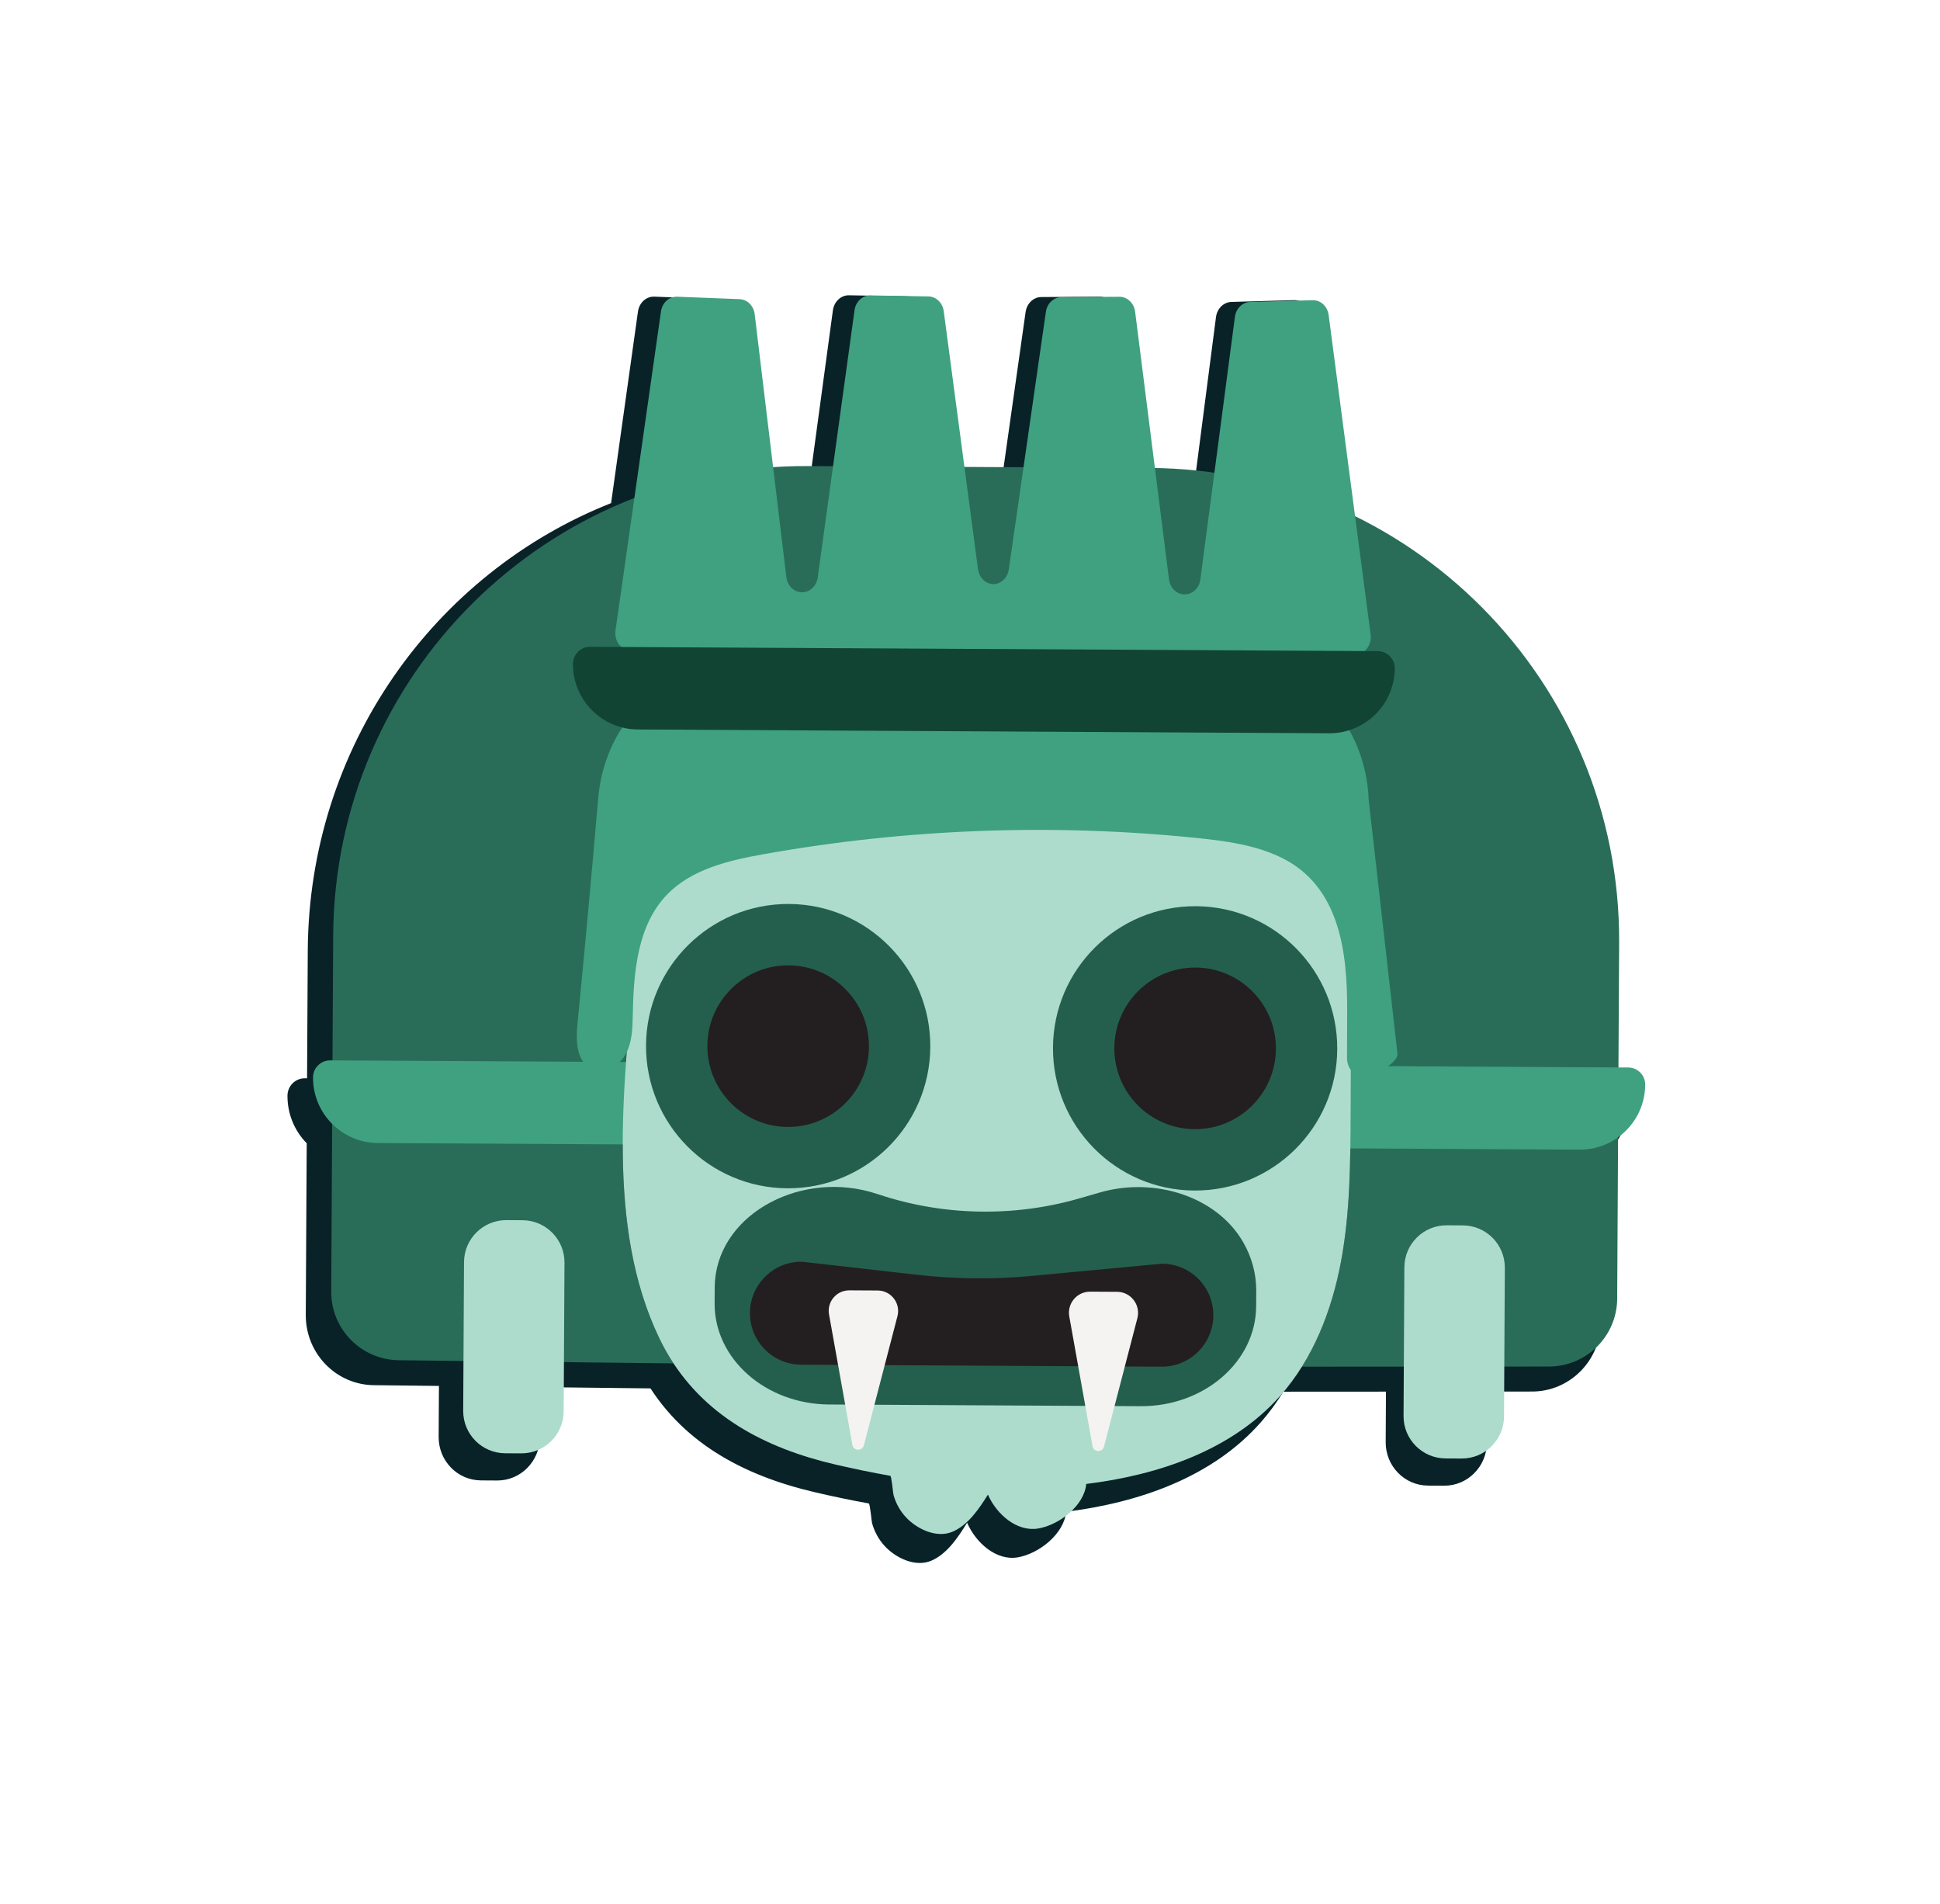
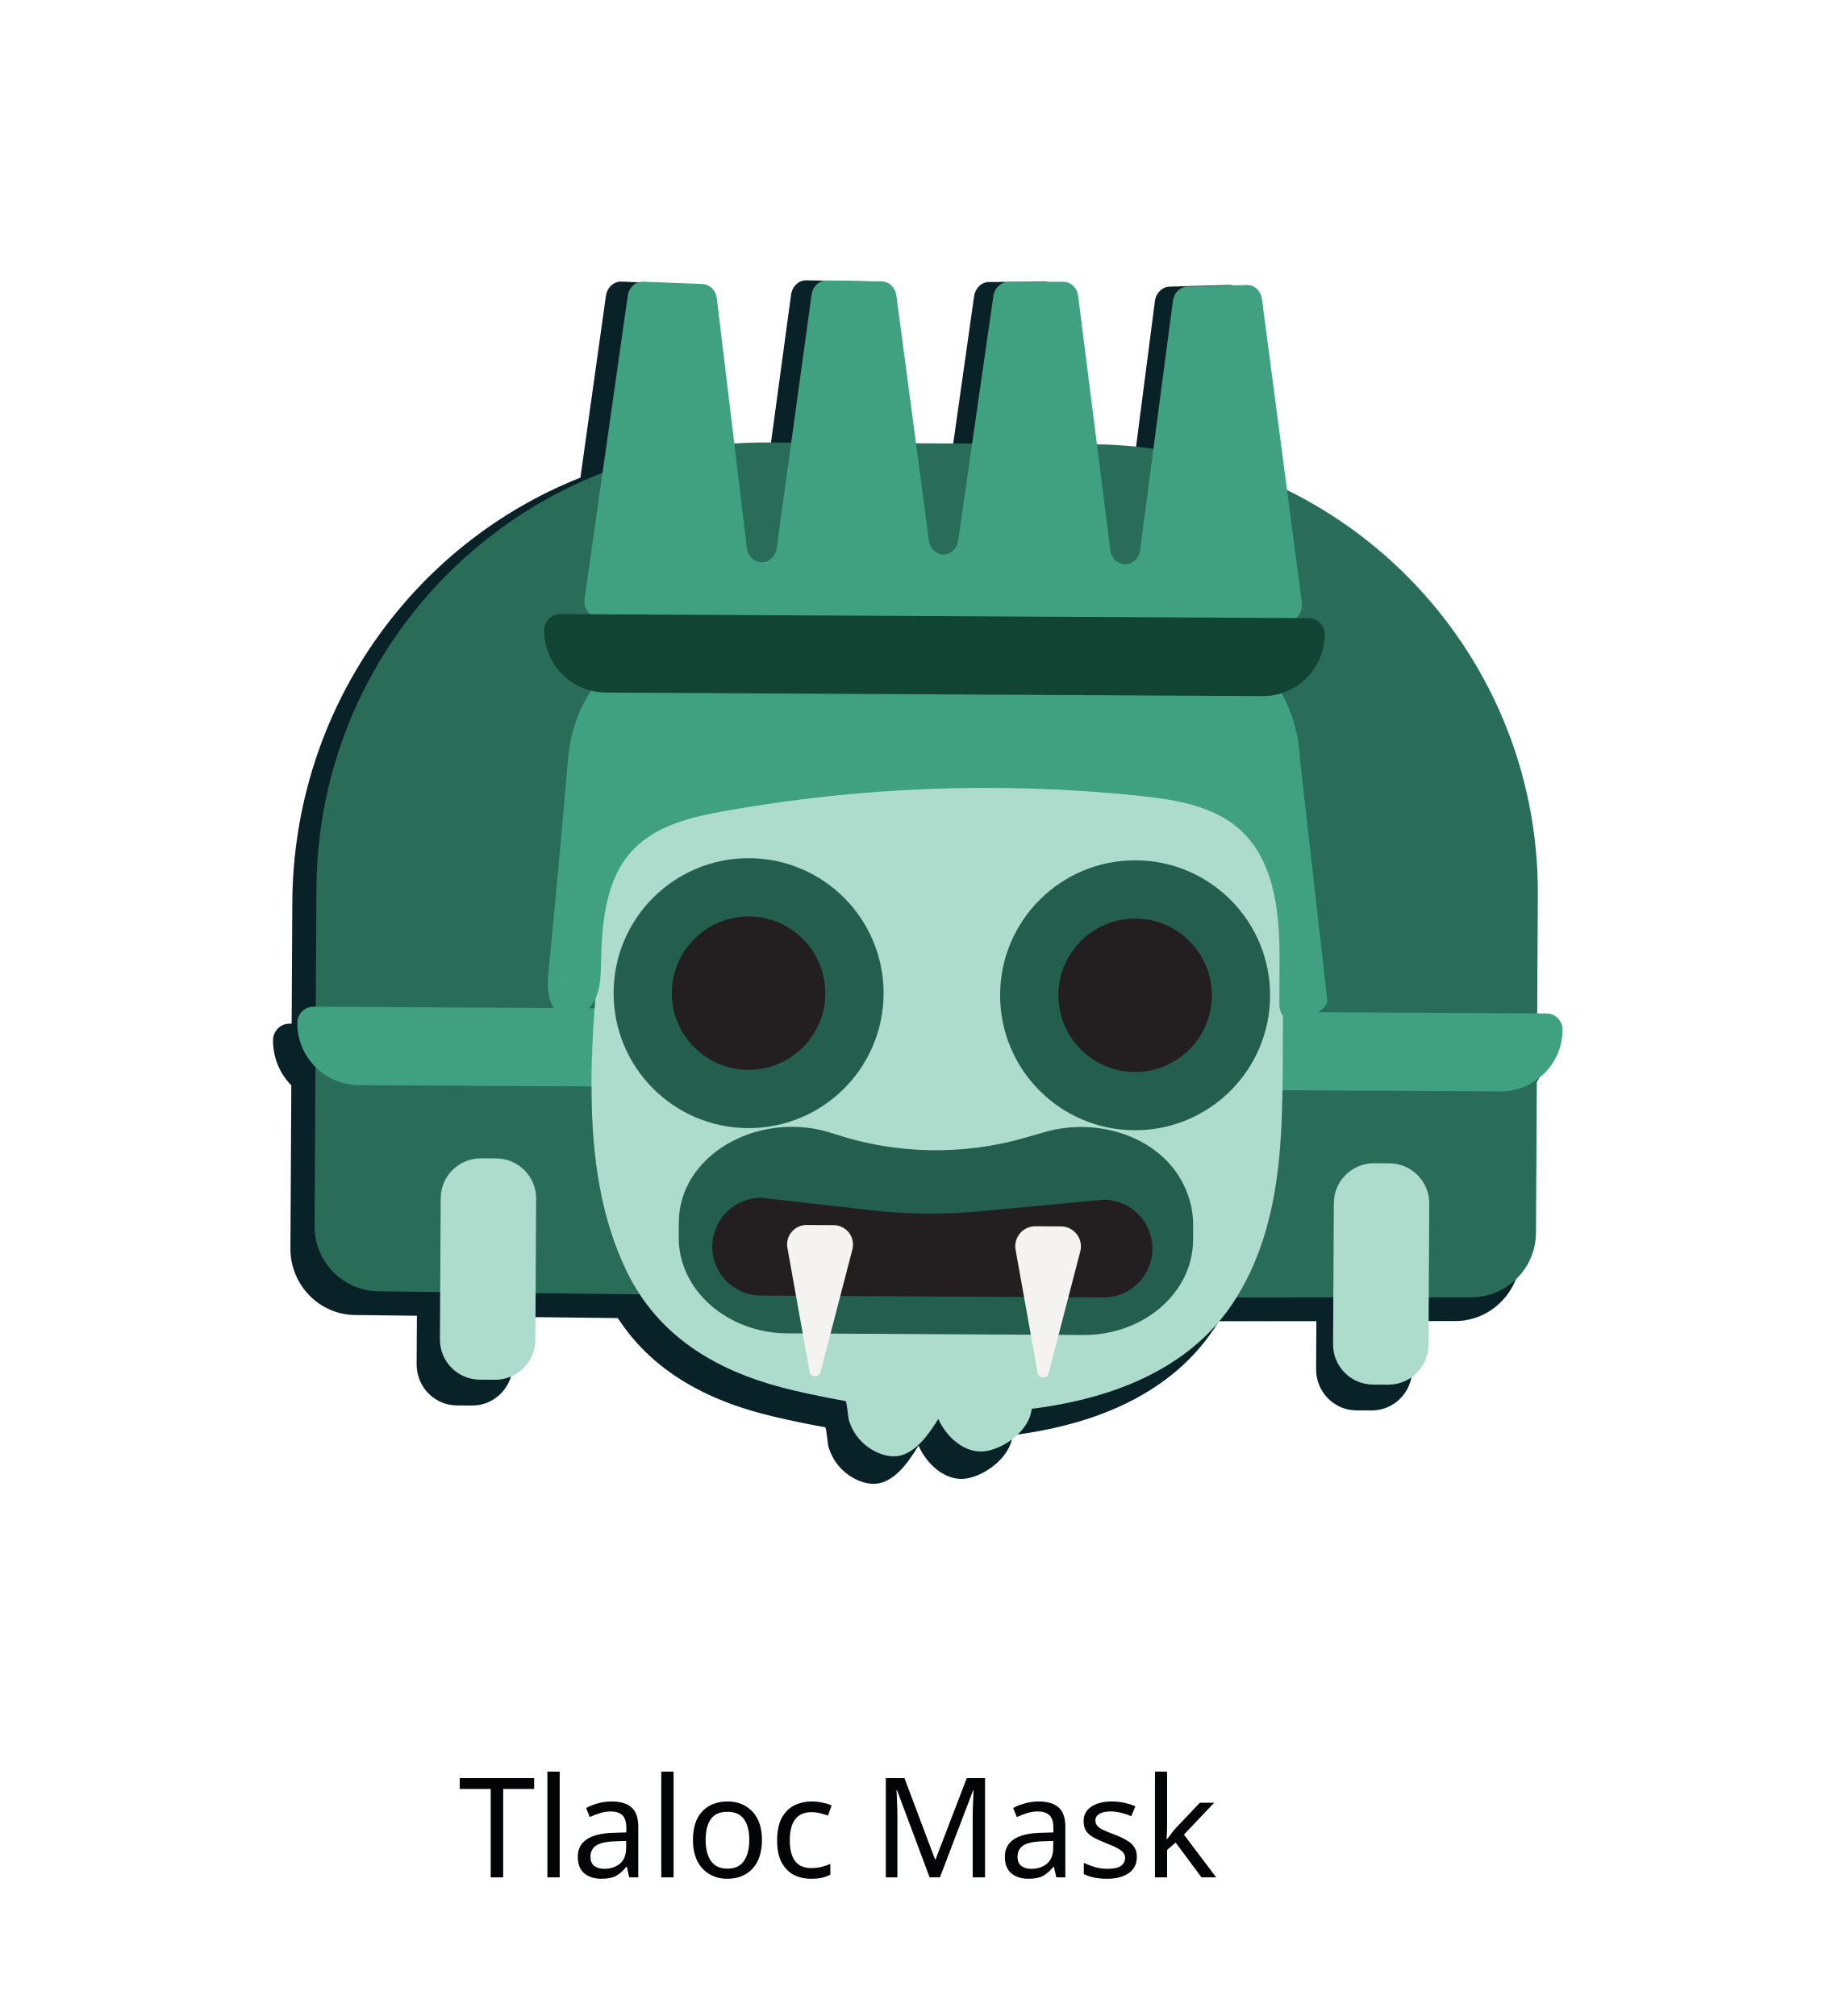
- <svg xmlns="http://www.w3.org/2000/svg" width="100%" height="100%" viewBox="0 0 159 156" version="1.1" xml:space="preserve" style="fill-rule:evenodd;clip-rule:evenodd;stroke-linejoin:round;stroke-miterlimit:2;">
-   <rect id="Tlaloc-Mask" x="0" y="0" width="158.4" height="155.04" style="fill:none;" />
+ <svg xmlns="http://www.w3.org/2000/svg" width="100%" height="100%" viewBox="0 0 159 174" version="1.1" xml:space="preserve" style="fill-rule:evenodd;clip-rule:evenodd;stroke-linejoin:round;stroke-miterlimit:2;">
+   <rect id="Tlaloc-Mask" x="0" y="0" width="158.4" height="173.28" style="fill:none;" />
+   <g transform="matrix(12,0,0,12,118.9134,162.03)" />
+   <text x="39.545px" y="162.03px" style="font-family:'VirtuousSlabRegular', 'Virtuous Slab';font-weight:500;font-size:12px;fill:#030405;">Tlaloc Mask</text>
  <path d="M106.814,110.716c0.259,-0.643 0.494,-1.297 0.701,-1.962c-0.207,0.665 -0.441,1.318 -0.701,1.962m-1.557,3.181c0.462,-0.764 0.864,-1.566 1.23,-2.387c-0.366,0.821 -0.768,1.622 -1.23,2.387m2.503,-5.933c0.253,-0.905 0.478,-1.82 0.648,-2.741c0.575,-3.127 0.725,-6.31 0.771,-9.496c-0.046,3.186 -0.195,6.37 -0.771,9.496c-0.17,0.922 -0.395,1.835 -0.648,2.741m-57.936,-3.763c-0.004,-0.022 -0.006,-0.045 -0.011,-0.068c0.005,0.023 0.007,0.046 0.011,0.068m-0.428,-15.713c0.021,-0.295 0.041,-0.589 0.063,-0.883c-0.022,0.294 -0.042,0.588 -0.063,0.883m84.122,1.894c0.005,-0.791 -0.622,-1.436 -1.402,-1.441l-0.805,-0.004l0.058,-10.451c0.086,-15.676 -8.823,-29.233 -21.788,-35.725l-2.186,-16.925c-0.094,-0.729 -0.659,-1.261 -1.326,-1.242l-5.149,0.147c-0.64,0.019 -1.172,0.546 -1.261,1.251l-1.699,13.116c-1.608,-0.234 -3.238,-0.392 -4.903,-0.42l-1.634,-13.124c-0.088,-0.72 -0.646,-1.26 -1.301,-1.256l-4.785,0.032c-0.64,0.004 -1.184,0.53 -1.281,1.235l-1.847,13.031l-4.877,-0.027l-1.705,-13.05c-0.088,-0.706 -0.626,-1.238 -1.267,-1.249l-4.785,-0.085c-0.654,-0.011 -1.218,0.523 -1.313,1.242l-1.775,13.082l-2.071,-0.011c-0.969,-0.005 -1.92,0.066 -2.871,0.132l-1.524,-12.865c-0.082,-0.707 -0.607,-1.239 -1.246,-1.265l-5.148,-0.204c-0.666,-0.026 -1.237,0.5 -1.341,1.228l-2.201,15.69c-14.466,5.725 -24.769,19.947 -24.861,36.68l-0.057,10.451l-0.189,-0.001c-0.779,-0.004 -1.413,0.634 -1.417,1.425c-0.008,1.522 0.596,2.901 1.577,3.899l-0.077,14.06c-0.018,3.166 2.493,5.745 5.608,5.762l5.306,0.061l-0.023,4.182c-0.011,1.955 1.541,3.549 3.464,3.559l1.327,0.008c1.923,0.01 3.491,-1.566 3.502,-3.521l0.023,-4.131l9.046,0.105c-0.202,-0.311 -0.396,-0.632 -0.581,-0.963c3.007,5.356 8.158,8.09 14.016,9.463c1.475,0.345 2.961,0.657 4.456,0.927c0.104,0.021 0.228,1.468 0.265,1.604c0.192,0.702 0.55,1.358 1.042,1.889c0.91,0.982 2.509,1.756 3.817,1.199c1.297,-0.551 2.219,-1.949 2.933,-3.115c0.716,1.652 2.393,3.138 4.146,2.841c1.753,-0.297 3.817,-1.938 3.968,-3.737c5.984,-0.75 12.007,-2.825 15.99,-7.366c0.681,-0.776 1.287,-1.61 1.826,-2.488c-0.004,0.005 -0.006,0.011 -0.009,0.016l8.409,-0.005l-0.023,4.141c-0.01,1.955 1.541,3.548 3.464,3.559l1.327,0.007c1.924,0.011 3.491,-1.566 3.502,-3.521l0.023,-4.192l3.649,-0.002c3.115,0.017 5.654,-2.534 5.671,-5.7l0.074,-13.543c1.342,-0.99 2.229,-2.581 2.239,-4.395" style="fill:#092228;fill-rule:nonzero;" />
  <path d="M55.202,111.714l-22.486,-0.259c-3.093,-0.017 -5.586,-2.537 -5.569,-5.63l0.16,-29.149c0.117,-21.373 17.539,-38.604 38.913,-38.487l27.995,0.153c21.373,0.118 38.606,17.539 38.488,38.912l-0.16,29.149c-0.017,3.093 -2.537,5.585 -5.63,5.568l-20.208,0.011c1.625,-2.594 2.635,-5.584 3.201,-8.607c0.753,-4.015 0.772,-8.126 0.79,-12.212c0.017,-4.044 0.035,-8.089 0.052,-12.134c0.012,-2.716 -0.031,-5.62 -1.562,-7.863c-1.932,-2.829 -5.627,-3.764 -9.017,-4.25c-12.21,-1.752 -24.627,-0.461 -36.893,0.832c-3.188,0.337 -6.68,0.821 -8.826,3.201c-1.908,2.118 -2.234,5.179 -2.469,8.019c-0.813,9.834 -2.378,21.488 2.067,30.708c0.18,0.373 0.37,0.735 0.569,1.085c0.187,0.327 0.382,0.645 0.585,0.953" style="fill:#296d59;fill-rule:nonzero;" />
  <path d="M129.458,94.2l-98.479,-0.54c-2.956,-0.016 -5.339,-2.426 -5.323,-5.382c0.005,-0.773 0.634,-1.396 1.408,-1.392l106.383,0.583c0.774,0.005 1.396,0.635 1.392,1.408c-0.016,2.956 -2.425,5.339 -5.381,5.323" style="fill:#3fa180;fill-rule:nonzero;" />
  <path d="M72.967,120.926c-1.484,-0.263 -2.96,-0.569 -4.424,-0.906c-5.822,-1.343 -10.94,-4.017 -13.926,-9.258c-0.2,-0.35 -0.389,-0.711 -0.569,-1.085c-4.445,-9.22 -2.88,-20.873 -2.068,-30.708c0.235,-2.84 0.562,-5.901 2.469,-8.018c2.146,-2.381 5.639,-2.866 8.826,-3.201c12.267,-1.294 24.684,-2.585 36.893,-0.833c3.389,0.486 7.086,1.422 9.016,4.25c1.533,2.243 1.575,5.147 1.564,7.863c-0.018,4.045 -0.035,8.089 -0.053,12.134c-0.017,4.085 -0.037,8.197 -0.789,12.212c-0.753,4.016 -2.287,7.972 -5.005,11.022c-3.954,4.436 -9.935,6.463 -15.876,7.195c-0.15,1.758 -2.199,3.361 -3.94,3.651c-1.741,0.29 -3.406,-1.162 -4.117,-2.776c-0.71,1.139 -1.624,2.504 -2.912,3.043c-1.3,0.544 -2.887,-0.213 -3.79,-1.172c-0.489,-0.519 -0.844,-1.159 -1.035,-1.845c-0.037,-0.134 -0.16,-1.547 -0.264,-1.568" style="fill:#addccd;fill-rule:nonzero;" />
  <path d="M96.282,110.727c-0.708,0.693 -1.68,1.125 -2.743,1.119l-27.09,-0.148c-2.14,-0.012 -3.861,-1.759 -3.85,-3.892c0.006,-1.07 0.443,-2.037 1.15,-2.73c0.701,-0.7 1.673,-1.126 2.743,-1.12l8.721,0.989c2.849,0.317 5.714,0.347 8.561,0.083l9.808,-0.924c2.133,0.012 3.861,1.753 3.849,3.893c-0.005,1.063 -0.449,2.03 -1.149,2.73m5.622,-8.918c-2.127,-3.739 -7.224,-5.405 -11.756,-4.101l-1.734,0.501c-5.322,1.529 -11.096,1.418 -16.337,-0.319l-0.215,-0.067c-6.022,-2.001 -12.793,1.496 -13.262,7.102c-0.015,0.202 -0.023,0.402 -0.024,0.603l-0.007,1.265c-0.025,4.546 4.178,8.261 9.392,8.289l25.509,0.14c5.215,0.029 9.458,-3.64 9.483,-8.186l0.007,-1.264c0.007,-1.422 -0.373,-2.767 -1.056,-3.963" style="fill:#245f4d;fill-rule:nonzero;" />
  <path d="M76.246,85.783c-0.035,6.433 -5.279,11.62 -11.713,11.585c-6.433,-0.035 -11.62,-5.279 -11.585,-11.713c0.035,-6.433 5.28,-11.62 11.713,-11.585c6.433,0.035 11.62,5.28 11.585,11.713" style="fill:#245f4d;fill-rule:nonzero;" />
  <path d="M71.219,85.756c-0.02,3.657 -3.001,6.605 -6.658,6.585c-3.656,-0.02 -6.605,-3.001 -6.585,-6.658c0.02,-3.656 3.001,-6.605 6.658,-6.585c3.657,0.02 6.605,3.001 6.585,6.658" style="fill:#231f20;fill-rule:nonzero;" />
  <path d="M109.599,85.966c-0.035,6.433 -5.28,11.62 -11.713,11.585c-6.433,-0.035 -11.62,-5.279 -11.585,-11.713c0.035,-6.433 5.28,-11.62 11.713,-11.585c6.433,0.035 11.62,5.28 11.585,11.713" style="fill:#245f4d;fill-rule:nonzero;" />
  <path d="M104.572,85.938c-0.02,3.657 -3.001,6.605 -6.658,6.585c-3.656,-0.02 -6.605,-3.001 -6.585,-6.658c0.02,-3.656 3.001,-6.605 6.658,-6.585c3.657,0.02 6.605,3.001 6.585,6.658" style="fill:#231f20;fill-rule:nonzero;" />
  <path d="M95.201,111.984l-29.539,-0.162c-2.331,-0.013 -4.21,-1.913 -4.198,-4.243c0.013,-2.331 1.913,-4.21 4.244,-4.197l9.515,1.077c3.1,0.35 6.228,0.38 9.335,0.088l10.689,-1.003c2.33,0.012 4.21,1.912 4.197,4.243c-0.013,2.331 -1.913,4.21 -4.243,4.197" style="fill:#231f20;fill-rule:nonzero;" />
  <path d="M69.609,105.729c-1.05,-0.006 -1.848,0.943 -1.662,1.976l1.913,10.675c0.082,0.524 0.828,0.55 0.945,0.032l2.749,-10.568c0.276,-1.06 -0.52,-2.096 -1.616,-2.102l-2.329,-0.013Z" style="fill:#f4f3f2;fill-rule:nonzero;" />
  <path d="M89.348,105.837c-1.081,-0.006 -1.902,0.97 -1.711,2.034l1.904,10.616c0.08,0.525 0.827,0.551 0.944,0.033l2.733,-10.507c0.284,-1.091 -0.536,-2.158 -1.663,-2.164l-2.207,-0.012Z" style="fill:#f4f3f2;fill-rule:nonzero;" />
  <path d="M81.422,47.868l0.131,-0.014c0.577,-0.076 1.039,-0.561 1.127,-1.193l3.039,-21.106c0.096,-0.688 0.636,-1.203 1.272,-1.207l4.752,-0.031c0.65,-0.004 1.204,0.524 1.291,1.228l2.777,21.935c0.094,0.74 0.688,1.268 1.363,1.221c0.616,-0.039 1.117,-0.547 1.206,-1.214l2.832,-21.523c0.089,-0.689 0.616,-1.204 1.252,-1.222l5.113,-0.144c0.662,-0.018 1.223,0.502 1.317,1.214l3.442,26.197c0.113,0.863 -0.501,1.635 -1.294,1.631l-29.512,-0.27l-0.302,-0.002l-29.508,-0.053c-0.792,-0.005 -1.398,-0.784 -1.275,-1.645l3.728,-26.158c0.103,-0.711 0.67,-1.225 1.331,-1.2l5.112,0.2c0.635,0.026 1.157,0.546 1.238,1.236l2.596,21.553c0.081,0.668 0.576,1.181 1.192,1.227c0.675,0.054 1.274,-0.467 1.377,-1.206l3.017,-21.903c0.095,-0.703 0.655,-1.225 1.304,-1.214l4.751,0.084c0.637,0.011 1.171,0.531 1.258,1.22l2.808,21.139c0.082,0.632 0.538,1.122 1.115,1.205l0.13,0.015" style="fill:#3fa180;fill-rule:nonzero;" />
  <path d="M50.126,87.491c0.473,-0.238 0.889,-0.634 1.146,-1.096c0.542,-0.972 0.568,-2.137 0.59,-3.25c0.07,-3.477 0.371,-7.281 2.768,-9.801c2.019,-2.123 5.073,-2.838 7.957,-3.353c11.702,-2.09 23.695,-2.537 35.52,-1.326c2.362,0.243 4.767,0.565 6.902,1.604c4.807,2.34 5.424,7.767 5.403,12.561l-0.013,3.856c-0.004,0.828 0.572,1.501 1.287,1.505c0.741,0.004 2.883,-0.995 2.849,-1.853l-2.357,-20.778c-0.235,-6.129 -4.615,-10.938 -9.915,-10.885l-43.492,0.429c-5.039,0.049 -9.24,4.489 -9.742,10.293c-0.534,6.182 -1.095,12.355 -1.704,18.531c-0.134,1.359 -0.081,3.068 1.155,3.648c0.528,0.247 1.122,0.177 1.646,-0.085" style="fill:#3fa180;fill-rule:nonzero;" />
  <path d="M42.72,119.086l-1.317,-0.007c-1.91,-0.011 -3.45,-1.568 -3.44,-3.478l0.067,-12.185c0.01,-1.911 1.568,-3.45 3.477,-3.44l1.318,0.007c1.91,0.011 3.45,1.567 3.439,3.478l-0.066,12.185c-0.011,1.91 -1.568,3.45 -3.478,3.44" style="fill:#addccd;fill-rule:nonzero;" />
  <path d="M119.79,119.509l-1.317,-0.007c-1.91,-0.011 -3.45,-1.568 -3.44,-3.478l0.067,-12.185c0.01,-1.911 1.567,-3.45 3.477,-3.44l1.318,0.007c1.91,0.011 3.45,1.567 3.439,3.478l-0.066,12.185c-0.011,1.91 -1.568,3.45 -3.478,3.44" style="fill:#addccd;fill-rule:nonzero;" />
  <path d="M108.931,60.083l-56.65,-0.311c-2.956,-0.016 -5.339,-2.426 -5.323,-5.381c0.004,-0.774 0.634,-1.396 1.407,-1.392l64.556,0.354c0.773,0.005 1.396,0.634 1.392,1.408c-0.016,2.955 -2.426,5.338 -5.382,5.322" style="fill:#143;fill-rule:nonzero;" />
</svg>
